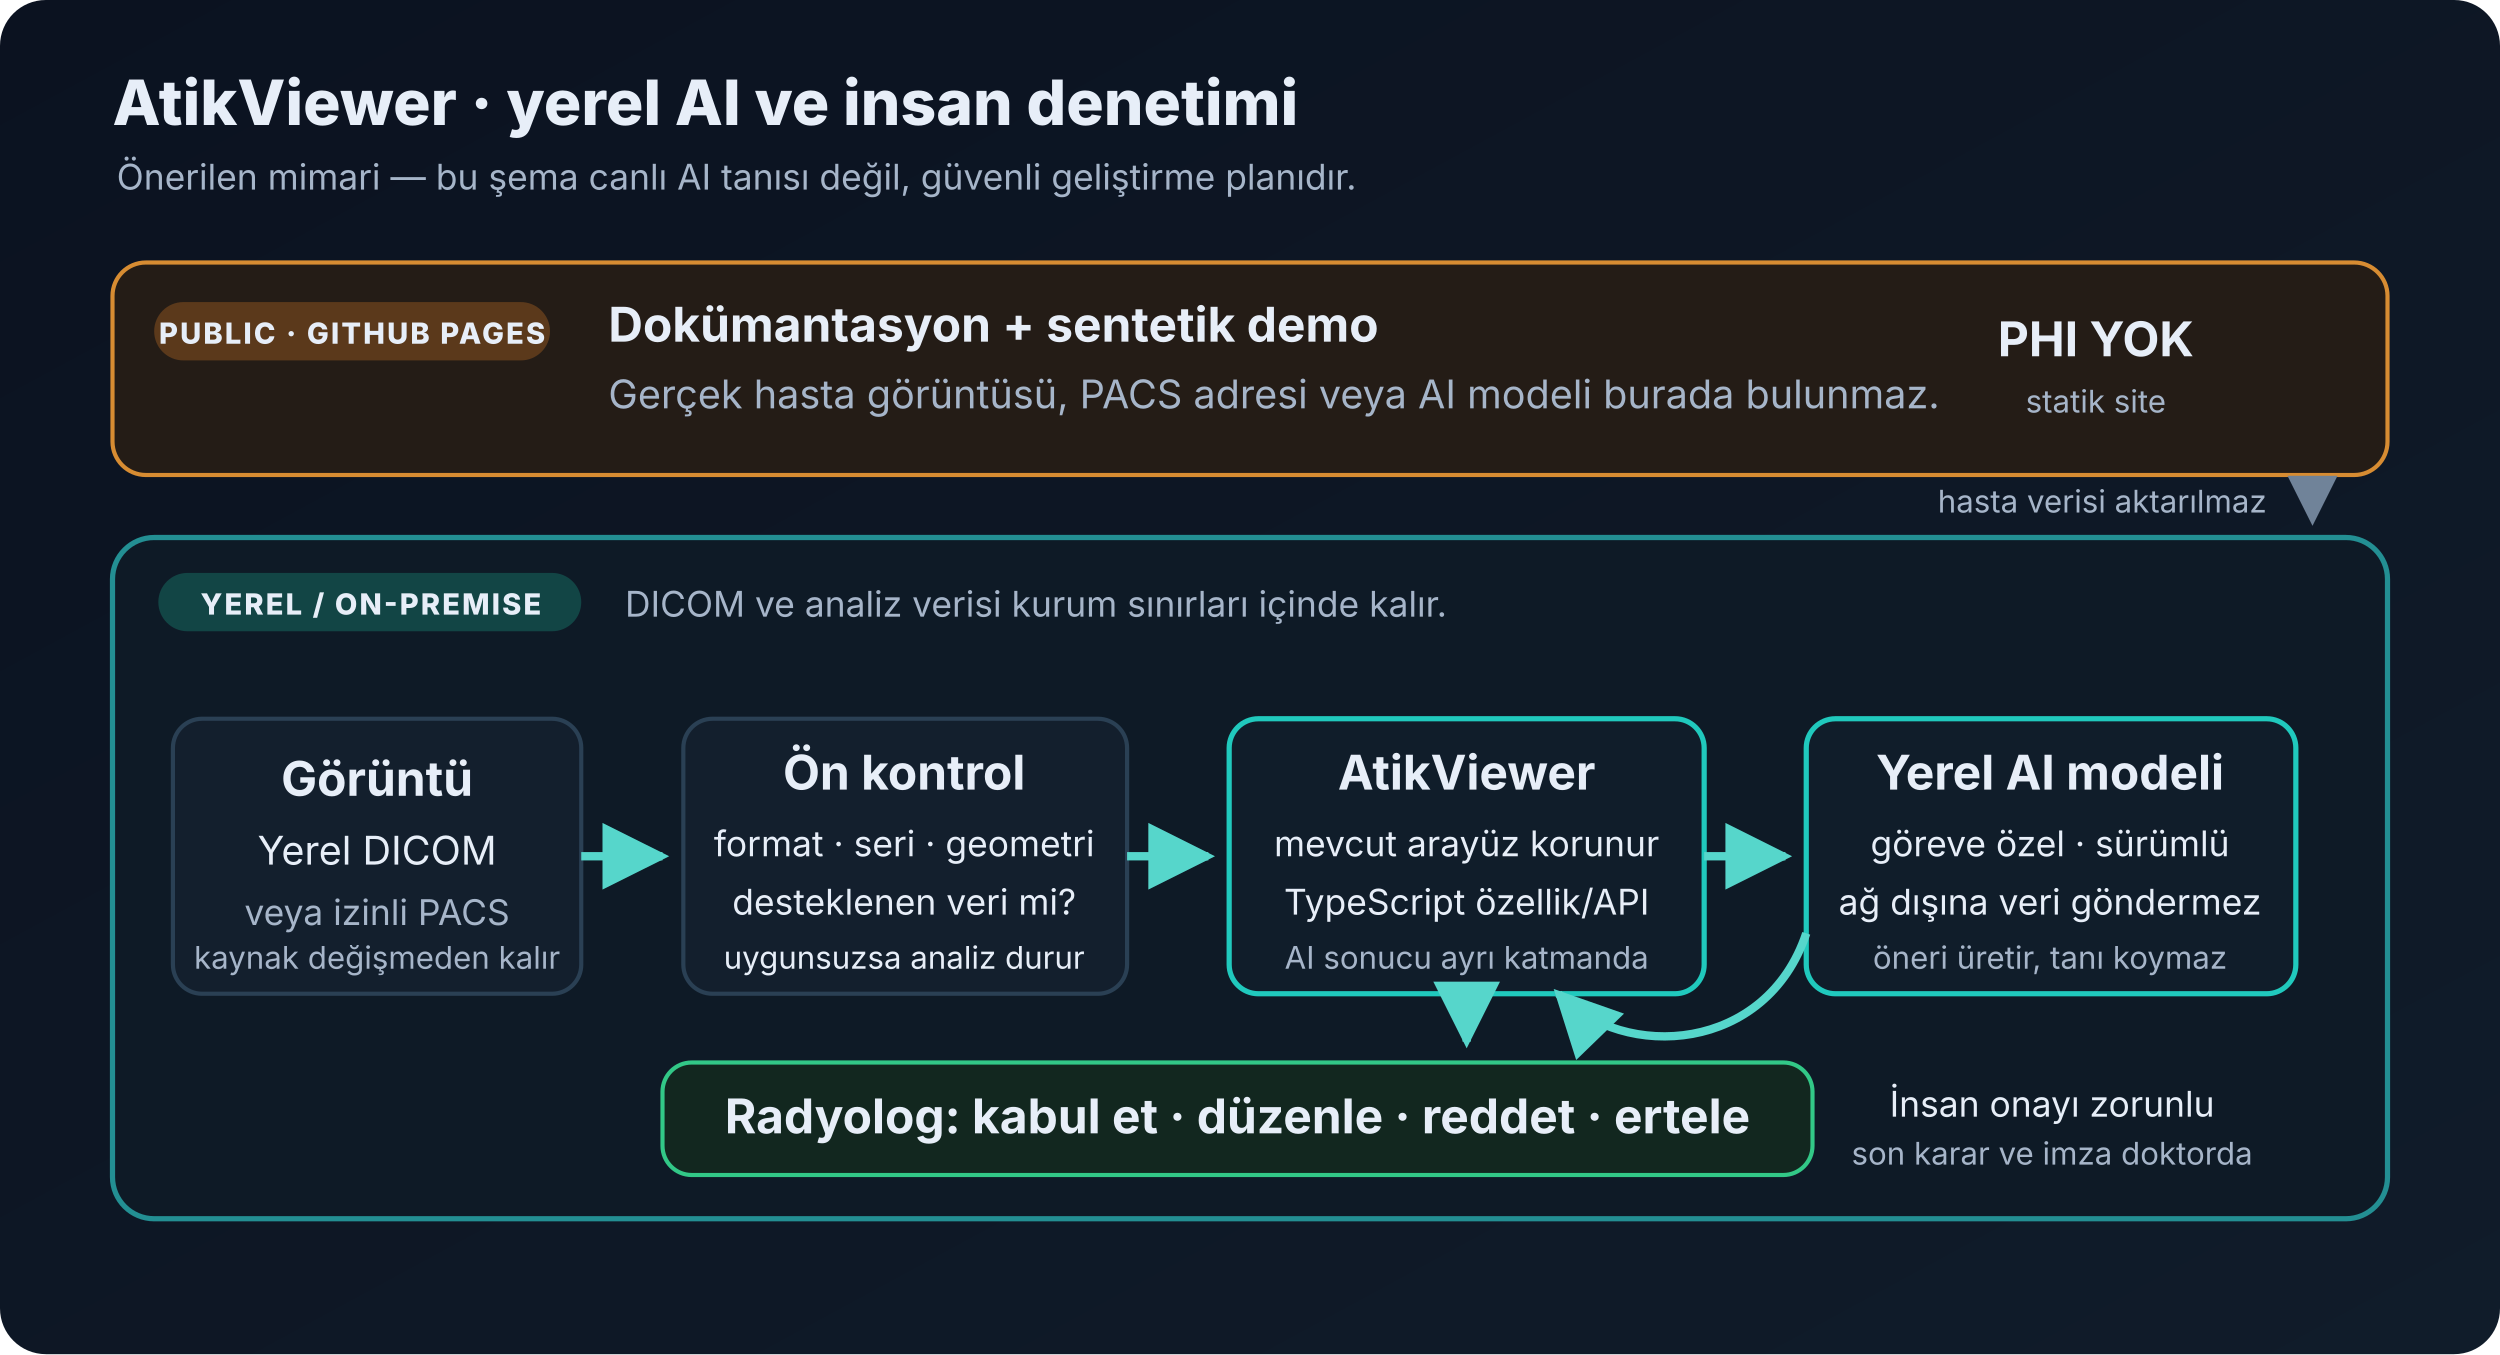
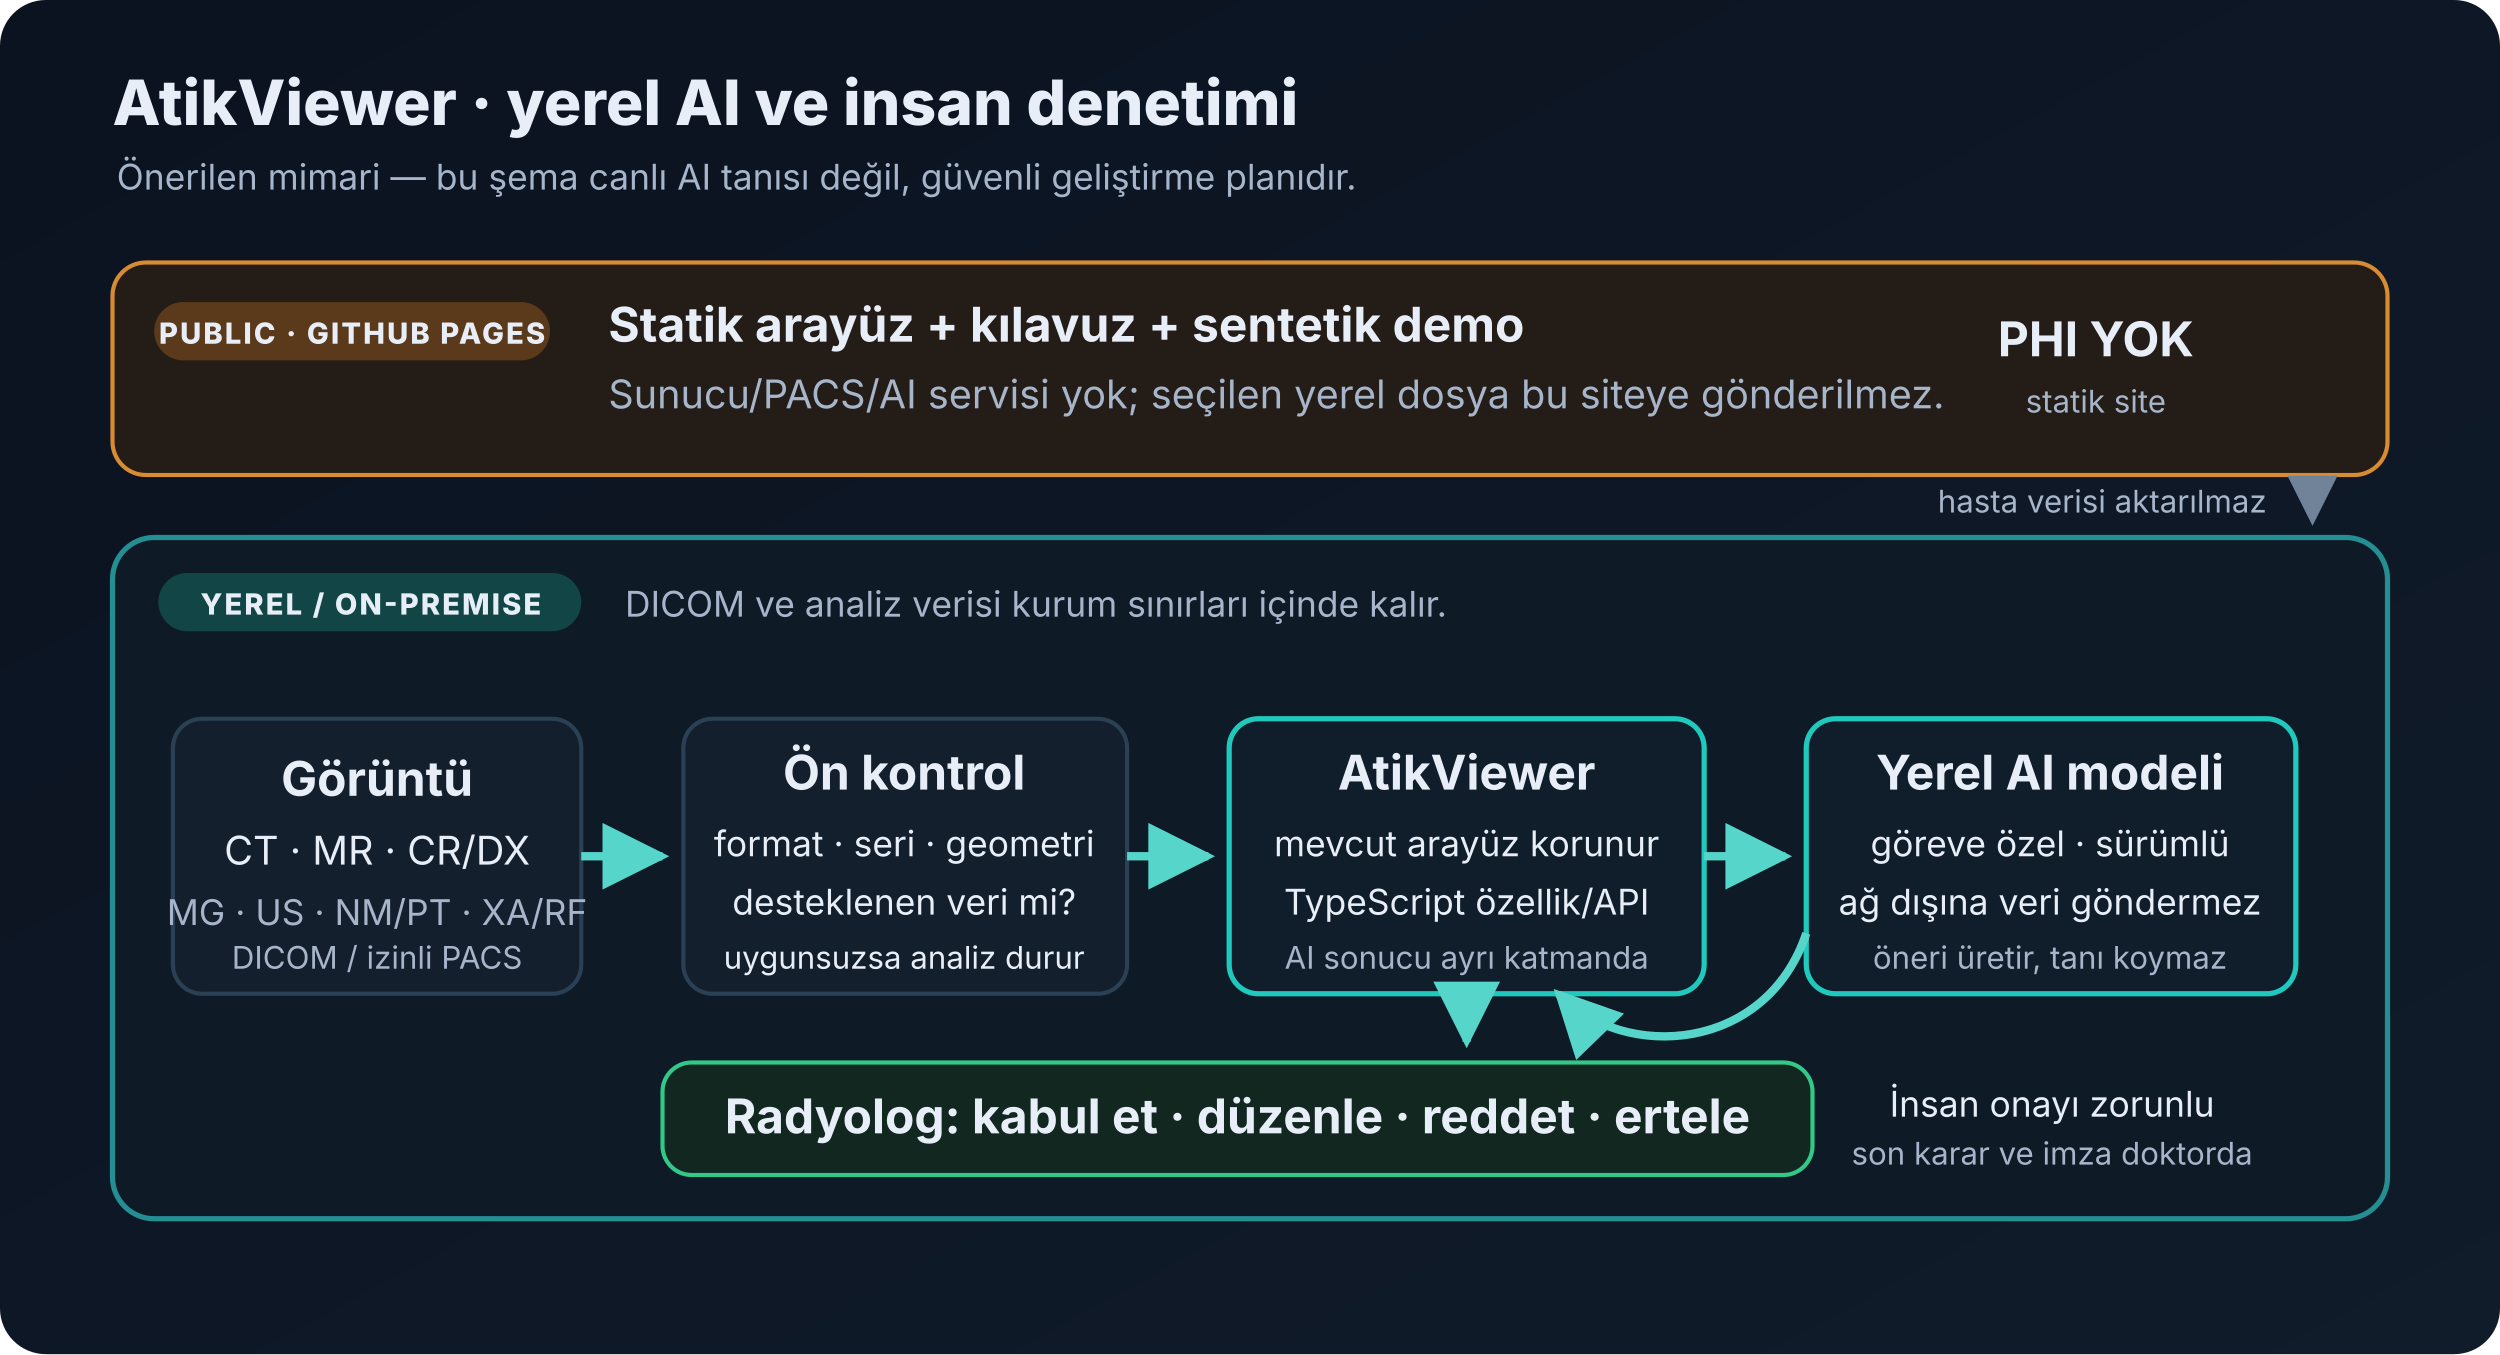
<svg xmlns="http://www.w3.org/2000/svg" viewBox="0 0 1200 650" role="img" aria-labelledby="title desc">
  <defs>
    <linearGradient id="bg" x1="0" y1="0" x2="1" y2="1">
      <stop offset="0" stop-color="#0b1220" />
      <stop offset="1" stop-color="#101c2a" />
    </linearGradient>
    <linearGradient id="teal" x1="0" y1="0" x2="1" y2="0">
      <stop offset="0" stop-color="#00c8d8" />
      <stop offset="1" stop-color="#26e6bd" />
    </linearGradient>
    <marker id="arrow" viewBox="0 0 10 10" refX="9" refY="5" markerWidth="8" markerHeight="8" orient="auto-start-reverse">
      <path d="M0 0L10 5L0 10Z" fill="#56d6cb" />
    </marker>
    <marker id="arrow-muted" viewBox="0 0 10 10" refX="9" refY="5" markerWidth="8" markerHeight="8" orient="auto-start-reverse">
      <path d="M0 0L10 5L0 10Z" fill="#708399" />
    </marker>
    <style>
      text{font-family:Inter,Segoe UI,Arial,sans-serif;fill:#e7eef8}
      .muted{fill:#a6b5c9}.tiny{font-size:15px}.small{font-size:17px}.body{font-size:19px}.head{font-size:23px;font-weight:700}.title{font-size:30px;font-weight:800}
      .card{fill:#131f2d;stroke:#2a4054;stroke-width:2}.local{fill:#101d2a;stroke:#20c9bd;stroke-width:2.5}.safe{fill:#12271f;stroke:#32c887;stroke-width:2}.public{fill:#241c16;stroke:#d78c32;stroke-width:2}
      .line{fill:none;stroke:#56d6cb;stroke-width:4;marker-end:url(#arrow)}.dashed{fill:none;stroke:#73869a;stroke-width:3;stroke-dasharray:10 10;marker-end:url(#arrow-muted)}
      .badge{font-size:14px;font-weight:800;letter-spacing:1px}
    </style>
  </defs>
  <rect width="1200" height="650" rx="22" fill="url(#bg)" />
  <text x="54" y="60" class="title">AtikViewer · yerel AI ve insan denetimi</text>
  <text x="56" y="91" class="small muted">Önerilen mimari — bu şema canlı AI tanısı değil, güvenli geliştirme planıdır.</text>
  <rect x="54" y="126" width="1092" height="102" rx="16" class="public" />
  <rect x="74" y="145" width="190" height="28" rx="14" fill="#5b391b" />
  <text x="169" y="165" text-anchor="middle" class="badge" fill="#ffd39a">PUBLIC · GITHUB PAGES</text>
-   <text x="292" y="164" class="head">Dokümantasyon + sentetik demo</text>
-   <text x="292" y="196" class="body muted">Gerçek hasta görüntüsü, PACS adresi veya AI modeli burada bulunmaz.</text>
+   <text x="292" y="164" class="head">Statik arayüz + kılavuz + sentetik demo</text>
+   <text x="292" y="196" class="body muted">Sunucu/PACS/AI servisi yok; seçilen yerel dosya bu siteye gönderilmez.</text>
  <text x="1006" y="171" text-anchor="middle" class="head" fill="#ffbe69">PHI YOK</text>
  <text x="1006" y="198" text-anchor="middle" class="tiny muted">statik site</text>
  <rect x="54" y="258" width="1092" height="327" rx="20" fill="#0e1a26" stroke="#238f93" stroke-width="2.5" />
  <rect x="76" y="275" width="203" height="28" rx="14" fill="#124545" />
  <text x="178" y="295" text-anchor="middle" class="badge" fill="#80f5dc">YEREL / ON-PREMISE</text>
  <text x="300" y="296" class="small muted">DICOM ve analiz verisi kurum sınırları içinde kalır.</text>
  <rect x="83" y="345" width="196" height="132" rx="14" class="card" />
  <text x="181" y="382" text-anchor="middle" class="head">Görüntü</text>
-   <text x="181" y="415" text-anchor="middle" class="body">Yerel DICOM</text>
-   <text x="181" y="444" text-anchor="middle" class="small muted">veya izinli PACS</text>
-   <text x="181" y="465" text-anchor="middle" class="tiny muted">kaynak değişmeden kalır</text>
+   <text x="181" y="415" text-anchor="middle" class="body">CT · MR · CR/DX</text>
+   <text x="181" y="444" text-anchor="middle" class="small muted">MG · US · NM/PT · XA/RF</text>
+   <text x="181" y="465" text-anchor="middle" class="tiny muted">DICOM / izinli PACS</text>
  <rect x="328" y="345" width="213" height="132" rx="14" class="card" />
  <text x="434" y="379" text-anchor="middle" class="head">Ön kontrol</text>
  <text x="434" y="411" text-anchor="middle" class="small">format · seri · geometri</text>
  <text x="434" y="439" text-anchor="middle" class="small">desteklenen veri mi?</text>
  <text x="434" y="465" text-anchor="middle" class="tiny" fill="#ffd16b">uygunsuzsa analiz durur</text>
  <rect x="590" y="345" width="228" height="132" rx="14" class="local" />
  <text x="704" y="379" text-anchor="middle" class="head">AtikViewer</text>
  <text x="704" y="411" text-anchor="middle" class="small">mevcut arayüz korunur</text>
  <text x="704" y="439" text-anchor="middle" class="small">TypeScript özellik/API</text>
  <text x="704" y="465" text-anchor="middle" class="tiny muted">AI sonucu ayrı katmanda</text>
  <rect x="867" y="345" width="235" height="132" rx="14" class="local" />
  <text x="984" y="379" text-anchor="middle" class="head">Yerel AI modeli</text>
  <text x="984" y="411" text-anchor="middle" class="small">göreve özel · sürümlü</text>
  <text x="984" y="439" text-anchor="middle" class="small">ağ dışına veri göndermez</text>
  <text x="984" y="465" text-anchor="middle" class="tiny muted">öneri üretir, tanı koymaz</text>
  <path d="M279 411H318" class="line" />
  <path d="M541 411H580" class="line" />
  <path d="M818 411H857" class="line" />
  <path d="M867 448C848 505 780 510 748 477" class="line" />
  <rect x="318" y="510" width="552" height="54" rx="14" class="safe" />
  <text x="594" y="544" text-anchor="middle" class="head">Radyolog: kabul et · düzenle · reddet · ertele</text>
  <path d="M704 477V500" class="line" />
  <text x="985" y="536" text-anchor="middle" class="small" fill="#8ef0bb">İnsan onayı zorunlu</text>
  <text x="985" y="559" text-anchor="middle" class="tiny muted">son karar ve imza doktorda</text>
  <path d="M1110 230V250" class="dashed" />
  <text x="1088" y="246" text-anchor="end" class="tiny muted">hasta verisi aktarılmaz</text>
</svg>
